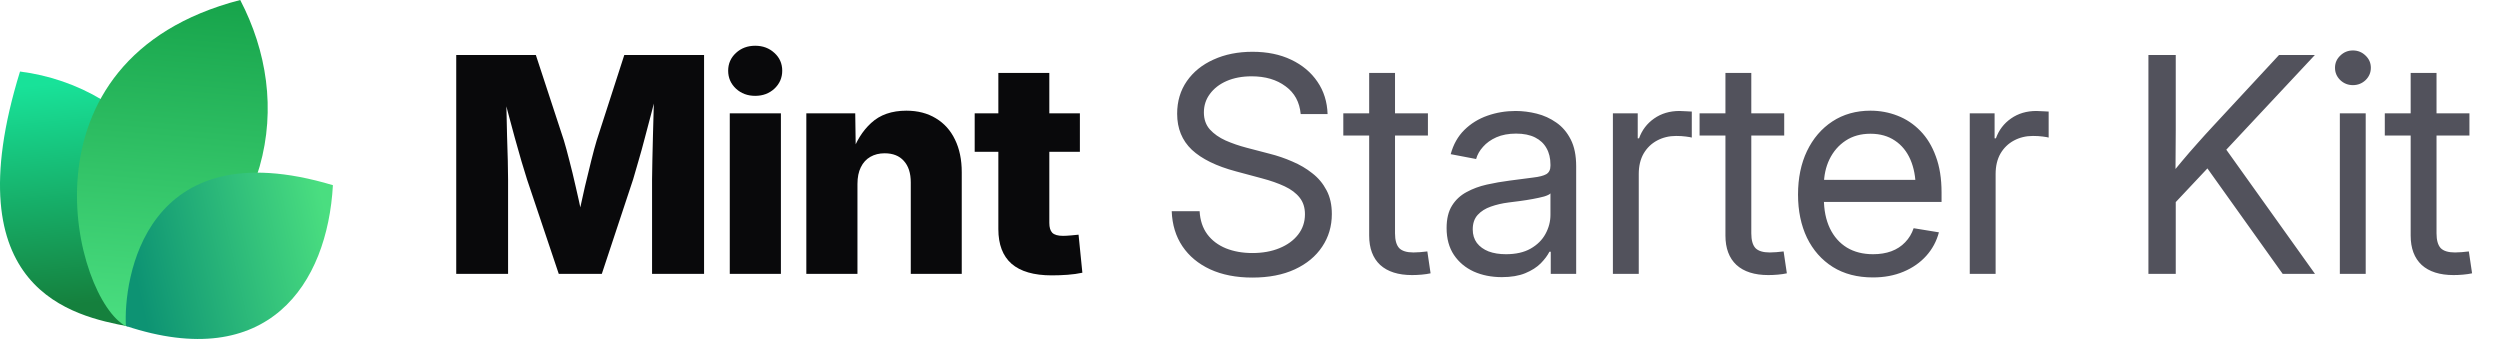
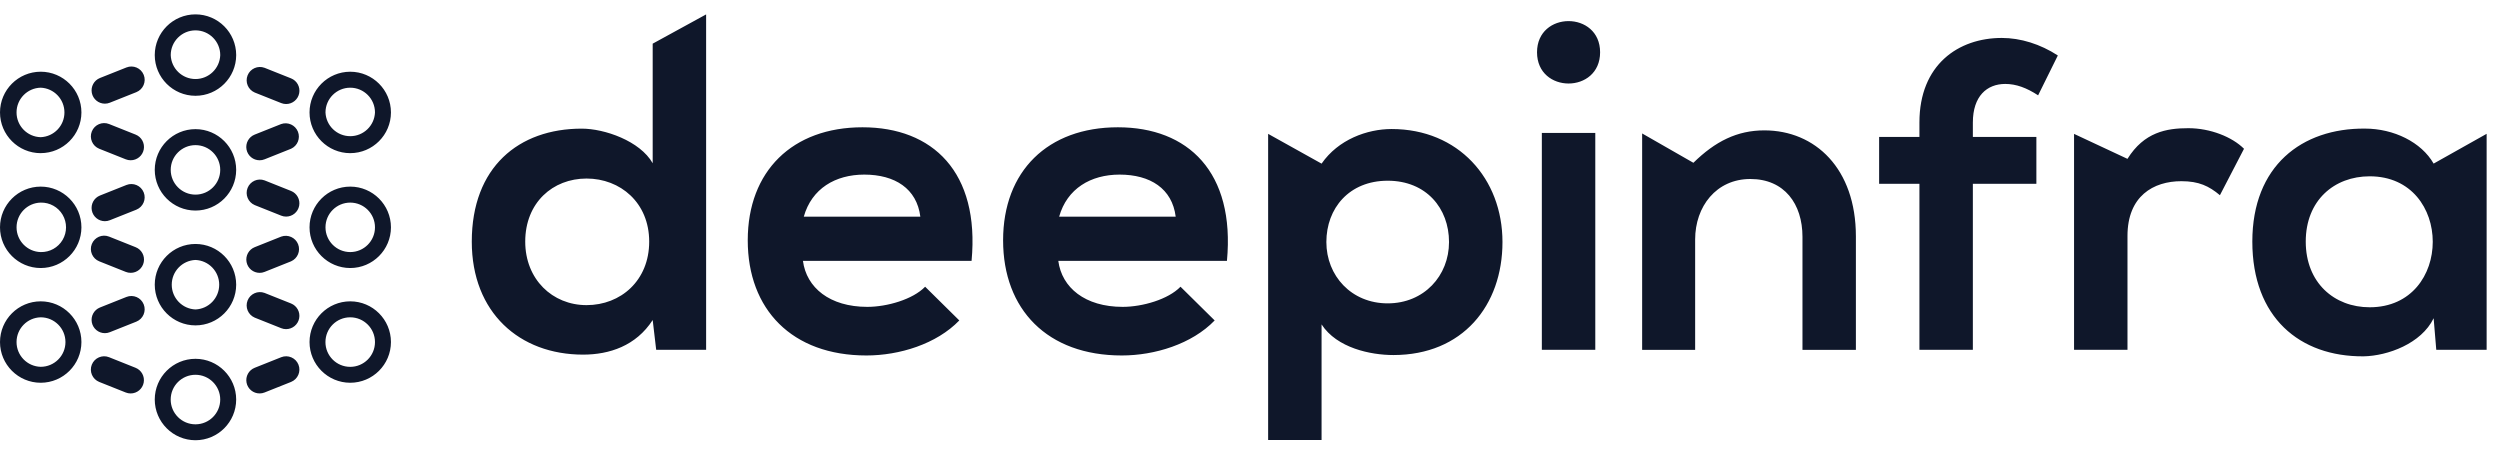
- <svg xmlns="http://www.w3.org/2000/svg" width="177" height="24" viewBox="0 0 177 24" fill="none">
-   <path d="M9.061 23.108C5.268 22.377 -3.391 20.627 1.417 5.064C9.634 6.099 16.973 14.064 9.061 23.108Z" fill="url(#paint0_linear_17557_2020)" />
-   <path d="M8.919 23.094C5.276 21.222 0.784 4.209 17.007 0C20.757 7.193 19.621 16.545 8.919 23.094Z" fill="url(#paint1_linear_17557_2020)" />
-   <path d="M8.914 23.079C8.735 19.882 10.159 9.085 23.57 13.111C23.181 20.123 18.984 26.418 8.914 23.079Z" fill="url(#paint2_linear_17557_2020)" />
-   <path d="M32.301 19.392V3.894H37.938L39.925 9.948C40.036 10.315 40.164 10.787 40.31 11.362C40.462 11.938 40.611 12.552 40.757 13.204C40.91 13.855 41.048 14.483 41.173 15.086C41.305 15.682 41.412 16.192 41.495 16.615H40.695C40.771 16.192 40.871 15.682 40.996 15.086C41.128 14.49 41.267 13.866 41.412 13.214C41.565 12.562 41.714 11.948 41.86 11.373C42.005 10.79 42.133 10.315 42.244 9.948L44.2 3.894H49.848V19.392H46.166V12.704C46.166 12.357 46.173 11.917 46.187 11.383C46.2 10.849 46.214 10.27 46.228 9.646C46.249 9.022 46.266 8.391 46.28 7.753C46.301 7.115 46.311 6.519 46.311 5.964H46.623C46.485 6.561 46.332 7.181 46.166 7.826C45.999 8.471 45.833 9.102 45.666 9.719C45.507 10.336 45.351 10.901 45.198 11.414C45.053 11.928 44.928 12.357 44.824 12.704L42.608 19.392H39.561L37.314 12.704C37.203 12.357 37.072 11.928 36.919 11.414C36.773 10.901 36.614 10.34 36.441 9.729C36.274 9.112 36.104 8.481 35.931 7.836C35.764 7.192 35.608 6.567 35.463 5.964H35.827C35.834 6.512 35.844 7.105 35.858 7.743C35.872 8.374 35.886 9.005 35.9 9.636C35.92 10.26 35.938 10.839 35.952 11.373C35.965 11.907 35.972 12.351 35.972 12.704V19.392H32.301ZM51.668 19.392V8.024H55.288V19.392H51.668ZM53.468 6.786C52.927 6.786 52.473 6.616 52.105 6.276C51.738 5.93 51.554 5.507 51.554 5.007C51.554 4.508 51.738 4.088 52.105 3.749C52.473 3.409 52.927 3.239 53.468 3.239C54.009 3.239 54.463 3.409 54.83 3.749C55.198 4.082 55.382 4.501 55.382 5.007C55.382 5.507 55.198 5.93 54.83 6.276C54.463 6.616 54.009 6.786 53.468 6.786ZM60.708 13.027V19.392H57.088V8.024H60.551L60.593 10.967H60.281C60.593 10.024 61.061 9.268 61.685 8.7C62.309 8.124 63.138 7.836 64.171 7.836C64.975 7.836 65.672 8.017 66.262 8.377C66.851 8.731 67.302 9.234 67.614 9.885C67.933 10.537 68.092 11.307 68.092 12.194V19.392H64.483V12.912C64.483 12.26 64.32 11.754 63.994 11.394C63.675 11.033 63.221 10.853 62.632 10.853C62.25 10.853 61.914 10.936 61.623 11.102C61.332 11.269 61.106 11.515 60.947 11.841C60.787 12.16 60.708 12.555 60.708 13.027ZM76.456 8.024V10.749H69.008V8.024H76.456ZM70.683 5.163H74.292V15.783C74.292 16.102 74.361 16.334 74.5 16.48C74.646 16.625 74.899 16.698 75.259 16.698C75.405 16.698 75.596 16.688 75.831 16.667C76.074 16.646 76.251 16.629 76.362 16.615L76.632 19.309C76.313 19.378 75.963 19.427 75.582 19.455C75.207 19.482 74.836 19.496 74.469 19.496C73.2 19.496 72.25 19.222 71.619 18.674C70.995 18.127 70.683 17.308 70.683 16.22V5.163Z" fill="#09090B" />
-   <path d="M88.667 19.652C87.523 19.652 86.528 19.458 85.682 19.07C84.843 18.681 84.188 18.137 83.716 17.437C83.245 16.736 82.992 15.908 82.957 14.951H84.933C84.968 15.596 85.148 16.14 85.474 16.584C85.8 17.021 86.24 17.354 86.795 17.582C87.35 17.804 87.974 17.915 88.667 17.915C89.388 17.915 90.026 17.801 90.581 17.572C91.143 17.343 91.583 17.024 91.902 16.615C92.228 16.199 92.391 15.717 92.391 15.169C92.391 14.698 92.266 14.306 92.017 13.994C91.767 13.675 91.413 13.408 90.956 13.193C90.498 12.978 89.954 12.787 89.323 12.621L87.502 12.132C86.123 11.765 85.082 11.255 84.382 10.603C83.689 9.944 83.342 9.095 83.342 8.055C83.342 7.174 83.571 6.404 84.028 5.746C84.486 5.087 85.117 4.577 85.921 4.217C86.726 3.849 87.645 3.666 88.678 3.666C89.718 3.666 90.63 3.853 91.413 4.227C92.204 4.602 92.824 5.122 93.275 5.787C93.726 6.446 93.965 7.209 93.993 8.076H92.089C92.013 7.23 91.656 6.574 91.018 6.11C90.387 5.638 89.586 5.403 88.615 5.403C87.95 5.403 87.36 5.513 86.847 5.735C86.341 5.957 85.946 6.262 85.661 6.651C85.377 7.032 85.235 7.469 85.235 7.961C85.235 8.447 85.377 8.849 85.661 9.168C85.946 9.48 86.317 9.74 86.774 9.948C87.232 10.149 87.724 10.319 88.251 10.457L89.884 10.884C90.439 11.023 90.977 11.206 91.496 11.435C92.023 11.657 92.495 11.934 92.911 12.267C93.334 12.593 93.67 12.995 93.92 13.474C94.17 13.945 94.294 14.504 94.294 15.149C94.294 16.015 94.066 16.788 93.608 17.468C93.157 18.148 92.512 18.681 91.673 19.07C90.834 19.458 89.832 19.652 88.667 19.652ZM101.097 8.024V9.594H95.106V8.024H101.097ZM96.937 5.163H98.767V16.521C98.767 17 98.865 17.347 99.059 17.562C99.26 17.77 99.6 17.874 100.078 17.874C100.21 17.874 100.366 17.867 100.546 17.853C100.733 17.832 100.903 17.815 101.056 17.801L101.285 19.351C101.097 19.392 100.886 19.423 100.65 19.444C100.414 19.465 100.189 19.475 99.974 19.475C98.996 19.475 98.244 19.236 97.717 18.758C97.197 18.272 96.937 17.579 96.937 16.677V5.163ZM106.33 19.621C105.595 19.621 104.932 19.489 104.343 19.226C103.754 18.955 103.285 18.564 102.939 18.05C102.592 17.53 102.419 16.896 102.419 16.147C102.419 15.495 102.547 14.965 102.804 14.556C103.06 14.146 103.403 13.828 103.833 13.599C104.263 13.363 104.742 13.186 105.269 13.068C105.796 12.95 106.333 12.857 106.881 12.787C107.574 12.69 108.132 12.617 108.555 12.569C108.978 12.52 109.287 12.441 109.481 12.33C109.675 12.212 109.772 12.014 109.772 11.737V11.654C109.772 11.203 109.679 10.815 109.492 10.489C109.311 10.163 109.041 9.91 108.68 9.729C108.32 9.549 107.872 9.459 107.338 9.459C106.805 9.459 106.34 9.546 105.945 9.719C105.556 9.892 105.241 10.118 104.998 10.395C104.755 10.665 104.593 10.953 104.509 11.258L102.71 10.915C102.897 10.222 103.22 9.65 103.677 9.199C104.135 8.748 104.679 8.412 105.31 8.19C105.941 7.968 106.607 7.857 107.307 7.857C107.8 7.857 108.295 7.92 108.795 8.044C109.301 8.169 109.765 8.381 110.188 8.679C110.611 8.97 110.951 9.369 111.208 9.875C111.464 10.374 111.593 11.005 111.593 11.768V19.392H109.793V17.822H109.7C109.568 18.085 109.363 18.359 109.086 18.643C108.809 18.921 108.444 19.153 107.994 19.34C107.543 19.527 106.988 19.621 106.33 19.621ZM106.621 17.998C107.321 17.998 107.904 17.867 108.368 17.603C108.84 17.333 109.19 16.986 109.419 16.563C109.654 16.133 109.772 15.682 109.772 15.211V13.692C109.703 13.769 109.554 13.841 109.325 13.911C109.096 13.973 108.829 14.032 108.524 14.088C108.226 14.143 107.921 14.192 107.609 14.233C107.304 14.275 107.033 14.309 106.798 14.337C106.354 14.393 105.938 14.49 105.549 14.628C105.168 14.76 104.86 14.954 104.624 15.211C104.388 15.467 104.27 15.811 104.27 16.241C104.27 16.615 104.367 16.934 104.561 17.198C104.762 17.461 105.04 17.662 105.393 17.801C105.747 17.933 106.156 17.998 106.621 17.998ZM114.193 19.392V8.024H115.951V9.792H116.045C116.253 9.209 116.61 8.741 117.116 8.388C117.622 8.034 118.219 7.857 118.905 7.857C119.058 7.857 119.217 7.864 119.384 7.878C119.55 7.885 119.682 7.892 119.779 7.899V9.74C119.716 9.719 119.578 9.695 119.363 9.667C119.155 9.639 118.922 9.625 118.666 9.625C118.174 9.625 117.726 9.733 117.324 9.948C116.922 10.163 116.603 10.471 116.367 10.874C116.138 11.276 116.024 11.758 116.024 12.319V19.392H114.193ZM126.322 8.024V9.594H120.33V8.024H126.322ZM122.161 5.163H123.992V16.521C123.992 17 124.089 17.347 124.283 17.562C124.484 17.77 124.824 17.874 125.302 17.874C125.434 17.874 125.59 17.867 125.77 17.853C125.958 17.832 126.127 17.815 126.28 17.801L126.509 19.351C126.322 19.392 126.11 19.423 125.874 19.444C125.639 19.465 125.413 19.475 125.198 19.475C124.221 19.475 123.468 19.236 122.941 18.758C122.421 18.272 122.161 17.579 122.161 16.677V5.163ZM132.604 19.642C131.502 19.642 130.555 19.396 129.765 18.903C128.974 18.404 128.364 17.714 127.934 16.834C127.511 15.946 127.3 14.927 127.3 13.775C127.3 12.611 127.511 11.584 127.934 10.697C128.364 9.802 128.964 9.102 129.734 8.596C130.51 8.089 131.408 7.836 132.428 7.836C133.1 7.836 133.738 7.954 134.341 8.19C134.952 8.426 135.489 8.783 135.954 9.261C136.425 9.74 136.793 10.343 137.056 11.071C137.327 11.792 137.462 12.645 137.462 13.63V14.296H128.433V12.735H136.463L135.631 13.297C135.631 12.541 135.506 11.876 135.257 11.3C135.007 10.725 134.643 10.277 134.165 9.958C133.686 9.632 133.107 9.469 132.428 9.469C131.748 9.469 131.162 9.632 130.67 9.958C130.177 10.284 129.796 10.725 129.526 11.279C129.262 11.827 129.13 12.441 129.13 13.12V14.046C129.13 14.864 129.273 15.572 129.557 16.168C129.841 16.757 130.243 17.211 130.763 17.53C131.283 17.842 131.901 17.998 132.615 17.998C133.093 17.998 133.523 17.929 133.905 17.79C134.293 17.645 134.619 17.433 134.882 17.156C135.153 16.879 135.354 16.546 135.486 16.157L137.275 16.449C137.108 17.08 136.81 17.634 136.38 18.113C135.95 18.591 135.413 18.966 134.768 19.236C134.123 19.507 133.402 19.642 132.604 19.642ZM139.459 19.392V8.024H141.217V9.792H141.311C141.519 9.209 141.876 8.741 142.382 8.388C142.888 8.034 143.485 7.857 144.171 7.857C144.324 7.857 144.483 7.864 144.649 7.878C144.816 7.885 144.948 7.892 145.045 7.899V9.74C144.982 9.719 144.844 9.695 144.629 9.667C144.421 9.639 144.188 9.625 143.932 9.625C143.439 9.625 142.992 9.733 142.59 9.948C142.188 10.163 141.869 10.471 141.633 10.874C141.404 11.276 141.29 11.758 141.29 12.319V19.392H139.459ZM153.429 14.961V12.715C153.783 12.257 154.136 11.82 154.49 11.404C154.844 10.981 155.204 10.565 155.572 10.156C155.939 9.74 156.314 9.327 156.695 8.918L161.355 3.894H163.893L157.277 10.967H157.184L153.429 14.961ZM152.108 19.392V3.894H154.043V9.241L154.022 12.559L154.043 13.505V19.392H152.108ZM161.615 19.392L155.967 11.477L157.173 9.969L163.903 19.392H161.615ZM165.661 19.392V8.024H167.492V19.392H165.661ZM166.587 6.027C166.24 6.027 165.942 5.909 165.692 5.673C165.443 5.43 165.318 5.139 165.318 4.799C165.318 4.459 165.443 4.172 165.692 3.936C165.942 3.693 166.24 3.572 166.587 3.572C166.934 3.572 167.232 3.693 167.482 3.936C167.731 4.172 167.856 4.459 167.856 4.799C167.856 5.139 167.731 5.43 167.482 5.673C167.232 5.909 166.934 6.027 166.587 6.027ZM174.836 8.024V9.594H168.844V8.024H174.836ZM170.675 5.163H172.506V16.521C172.506 17 172.603 17.347 172.797 17.562C172.998 17.77 173.338 17.874 173.816 17.874C173.948 17.874 174.104 17.867 174.284 17.853C174.472 17.832 174.641 17.815 174.794 17.801L175.023 19.351C174.836 19.392 174.624 19.423 174.388 19.444C174.153 19.465 173.927 19.475 173.712 19.475C172.735 19.475 171.982 19.236 171.455 18.758C170.935 18.272 170.675 17.579 170.675 16.677V5.163Z" fill="#52525C" />
-   <defs>
-     <linearGradient id="paint0_linear_17557_2020" x1="3.776" y1="5.916" x2="5.232" y2="21.559" gradientUnits="userSpaceOnUse">
-       <stop stop-color="#18E299" />
-       <stop offset="1" stop-color="#15803D" />
-     </linearGradient>
-     <linearGradient id="paint1_linear_17557_2020" x1="12.171" y1="-0.718" x2="10.19" y2="22.983" gradientUnits="userSpaceOnUse">
-       <stop stop-color="#16A34A" />
-       <stop offset="1" stop-color="#4ADE80" />
-     </linearGradient>
-     <linearGradient id="paint2_linear_17557_2020" x1="23.133" y1="15.353" x2="9.338" y2="18.52" gradientUnits="userSpaceOnUse">
-       <stop stop-color="#4ADE80" />
-       <stop offset="1" stop-color="#0D9373" />
-     </linearGradient>
-   </defs>
+ <svg xmlns="http://www.w3.org/2000/svg" fill="none" viewBox="0 0 174 32" aria-label="Logo" style="width:auto;height:100%">
+   <path d="M2.833 10.66A2.837 2.837 0 0 1 0 7.825a2.837 2.837 0 0 1 2.833-2.834 2.837 2.837 0 0 1 2.834 2.834 2.837 2.837 0 0 1-2.834 2.833m0-4.555a1.723 1.723 0 0 0 0 3.445 1.724 1.724 0 0 0 0-3.445m0 12.552A2.837 2.837 0 0 1 0 15.822a2.837 2.837 0 0 1 2.833-2.834 2.837 2.837 0 0 1 2.834 2.834 2.837 2.837 0 0 1-2.834 2.833m0-4.554a1.722 1.722 0 0 0 0 3.443 1.722 1.722 0 1 0 0-3.443m0 12.539A2.837 2.837 0 0 1 0 23.806a2.837 2.837 0 0 1 2.833-2.833 2.837 2.837 0 0 1 2.834 2.833 2.837 2.837 0 0 1-2.834 2.834m0-4.555a1.723 1.723 0 0 0 0 3.445c.95 0 1.723-.772 1.723-1.722s-.772-1.723-1.723-1.723M24.376 10.66a2.837 2.837 0 0 1-2.833-2.834 2.837 2.837 0 0 1 2.833-2.834 2.837 2.837 0 0 1 2.834 2.834 2.837 2.837 0 0 1-2.834 2.833m0-4.555c-.948 0-1.722.772-1.722 1.722a1.724 1.724 0 0 0 3.445 0c0-.95-.772-1.722-1.723-1.722m0 12.551a2.837 2.837 0 0 1-2.833-2.833 2.837 2.837 0 0 1 2.833-2.834 2.837 2.837 0 0 1 2.834 2.834 2.837 2.837 0 0 1-2.834 2.833m0-4.554c-.948 0-1.722.772-1.722 1.72 0 .95.772 1.723 1.722 1.723s1.723-.772 1.723-1.722-.772-1.721-1.723-1.721m0 12.539a2.837 2.837 0 0 1-2.833-2.834 2.837 2.837 0 0 1 2.833-2.833 2.837 2.837 0 0 1 2.834 2.833 2.837 2.837 0 0 1-2.834 2.834m0-4.555a1.724 1.724 0 1 0 1.723 1.723c0-.95-.772-1.723-1.723-1.723m-10.771-7.43a2.837 2.837 0 0 1-2.834-2.833 2.837 2.837 0 0 1 2.834-2.834 2.837 2.837 0 0 1 2.833 2.834 2.837 2.837 0 0 1-2.833 2.833m0-4.554c-.949 0-1.723.772-1.723 1.722s.773 1.723 1.723 1.723 1.723-.772 1.723-1.723c0-.95-.773-1.722-1.723-1.722m0-3.434a2.837 2.837 0 0 1-2.834-2.834A2.837 2.837 0 0 1 13.606 1a2.837 2.837 0 0 1 2.833 2.833 2.837 2.837 0 0 1-2.833 2.834m0-4.554c-.949 0-1.723.772-1.723 1.722a1.724 1.724 0 0 0 3.446 0c0-.95-.773-1.722-1.723-1.722m-.001 20.534a2.837 2.837 0 0 1-2.834-2.833 2.837 2.837 0 0 1 2.834-2.834 2.837 2.837 0 0 1 2.833 2.834 2.837 2.837 0 0 1-2.833 2.833m0-4.554a1.724 1.724 0 0 0 0 3.445 1.724 1.724 0 0 0 0-3.445m0 12.547a2.837 2.837 0 0 1-2.834-2.834 2.837 2.837 0 0 1 2.834-2.833 2.837 2.837 0 0 1 2.833 2.833 2.837 2.837 0 0 1-2.833 2.834m0-4.555a1.724 1.724 0 1 0 1.723 1.723c0-.95-.773-1.723-1.723-1.723M9.094 11.154a.9.9 0 0 1-.342-.066l-1.845-.735a.926.926 0 1 1 .687-1.72l1.845.735a.926.926 0 0 1-.344 1.786zm0 7.835a.9.9 0 0 1-.342-.066l-1.845-.735a.925.925 0 1 1 .687-1.72l1.845.736a.925.925 0 0 1-.344 1.785zm10.82-3.914a.9.9 0 0 1-.342-.066l-1.844-.735a.926.926 0 0 1 .685-1.72l1.845.736a.926.926 0 0 1-.344 1.785m0-7.835a.9.9 0 0 1-.342-.066l-1.844-.735a.926.926 0 0 1 .685-1.72l1.845.735a.926.926 0 0 1-.344 1.786m0 15.668a.9.9 0 0 1-.342-.066l-1.844-.735a.926.926 0 0 1 .685-1.72l1.845.735a.926.926 0 0 1-.344 1.785m-12.616.281a.926.926 0 0 1-.344-1.785l1.845-.735a.925.925 0 1 1 .687 1.72l-1.845.734a.9.9 0 0 1-.342.066zm0-7.793a.926.926 0 0 1-.344-1.785l1.845-.735a.925.925 0 1 1 .687 1.72l-1.845.734a.9.9 0 0 1-.342.066zm0-8.18a.926.926 0 0 1-.344-1.785L8.8 4.695a.925.925 0 1 1 .687 1.72L7.64 7.15a.9.9 0 0 1-.342.065zm1.796 20.169a.9.9 0 0 1-.342-.066l-1.845-.735a.925.925 0 0 1 .686-1.72l1.844.736a.926.926 0 0 1-.343 1.785m8.976-16.229a.926.926 0 0 1-.344-1.787l1.844-.735a.927.927 0 0 1 .687 1.72l-1.844.736a.9.9 0 0 1-.342.066zm0 7.835a.926.926 0 0 1-.344-1.786l1.844-.736a.927.927 0 0 1 .687 1.721l-1.844.736a.9.9 0 0 1-.342.066zm0 8.393a.925.925 0 0 1-.343-1.785l1.843-.735a.925.925 0 1 1 .686 1.72l-1.845.735a.9.9 0 0 1-.342.065M49.146 1v23.347h-3.475l-.244-2.073c-1.16 1.8-3.018 2.408-4.847 2.408-4.421 0-7.744-2.926-7.744-7.864 0-5.183 3.262-7.865 7.653-7.865 1.584 0 4.055.854 4.938 2.408V3.039l3.72-2.037zm-12.59 15.816c0 2.622 1.889 4.421 4.268 4.421 2.38 0 4.36-1.708 4.36-4.421s-2.011-4.39-4.36-4.39-4.268 1.677-4.268 4.39m19.329 1.342c.244 1.859 1.859 3.2 4.48 3.2 1.373 0 3.17-.518 4.025-1.402l2.377 2.347c-1.586 1.645-4.177 2.438-6.463 2.438-5.182 0-8.261-3.201-8.261-8.017s3.11-7.865 7.988-7.865 8.17 3.11 7.59 9.299zm8.17-3.08c-.245-1.95-1.768-2.926-3.903-2.926-2.012 0-3.659.976-4.208 2.927h8.11m9.604 3.079c.244 1.859 1.859 3.2 4.48 3.2 1.373 0 3.171-.518 4.025-1.402l2.378 2.347c-1.586 1.645-4.177 2.438-6.463 2.438-5.183 0-8.262-3.201-8.262-8.017s3.11-7.865 7.989-7.865 8.17 3.11 7.59 9.299zm8.17-3.08c-.244-1.95-1.768-2.926-3.903-2.926-2.011 0-3.659.976-4.208 2.927h8.111m6.434 15.546V9.316l3.72 2.073c1.158-1.676 3.17-2.409 4.876-2.409 4.635 0 7.714 3.446 7.714 7.865s-2.774 7.866-7.592 7.866c-1.584 0-3.933-.488-4.999-2.133v8.047zm12.59-13.78c0-2.347-1.584-4.267-4.268-4.267s-4.269 1.92-4.269 4.267 1.739 4.269 4.269 4.269 4.268-1.92 4.268-4.269M111.367 3.64c0 2.897-4.39 2.897-4.39 0 0-2.895 4.39-2.895 4.39 0m-.335 5.614h-3.72v15.09h3.72zm14.42 15.094v-7.865c0-2.286-1.251-4.025-3.628-4.025s-3.842 1.92-3.842 4.208v7.683h-3.689V9.288l3.567 2.042c1.525-1.495 3.049-2.256 4.938-2.256 3.537 0 6.372 2.652 6.372 7.378v7.897h-3.72zm8.14-.001V12.793h-2.805V9.53h2.805V8.524c0-4.024 2.713-5.883 5.731-5.883 1.311 0 2.682.427 3.902 1.22l-1.372 2.774c-.793-.519-1.525-.793-2.286-.793-1.281 0-2.256.854-2.256 2.682v1.007h4.421v3.262h-4.421v11.554zm14.481-13.292c1.159-1.86 2.713-2.133 4.238-2.133s3.049.61 3.872 1.433l-1.677 3.232c-.763-.64-1.464-.976-2.683-.976-1.95 0-3.75 1.037-3.75 3.811v7.926h-3.719V9.318l3.719 1.739zm21.308.331 3.689-2.072v15.03h-3.506l-.183-2.195c-.854 1.767-3.201 2.621-4.877 2.652-4.451.03-7.742-2.713-7.742-7.987 0-5.273 3.445-7.897 7.834-7.864 2.011 0 3.933.945 4.785 2.438zm-8.901 5.427c0 2.865 1.981 4.573 4.45 4.573 5.853 0 5.853-9.115 0-9.115-2.469 0-4.45 1.676-4.45 4.543" fill="#0f172a" />
</svg>
